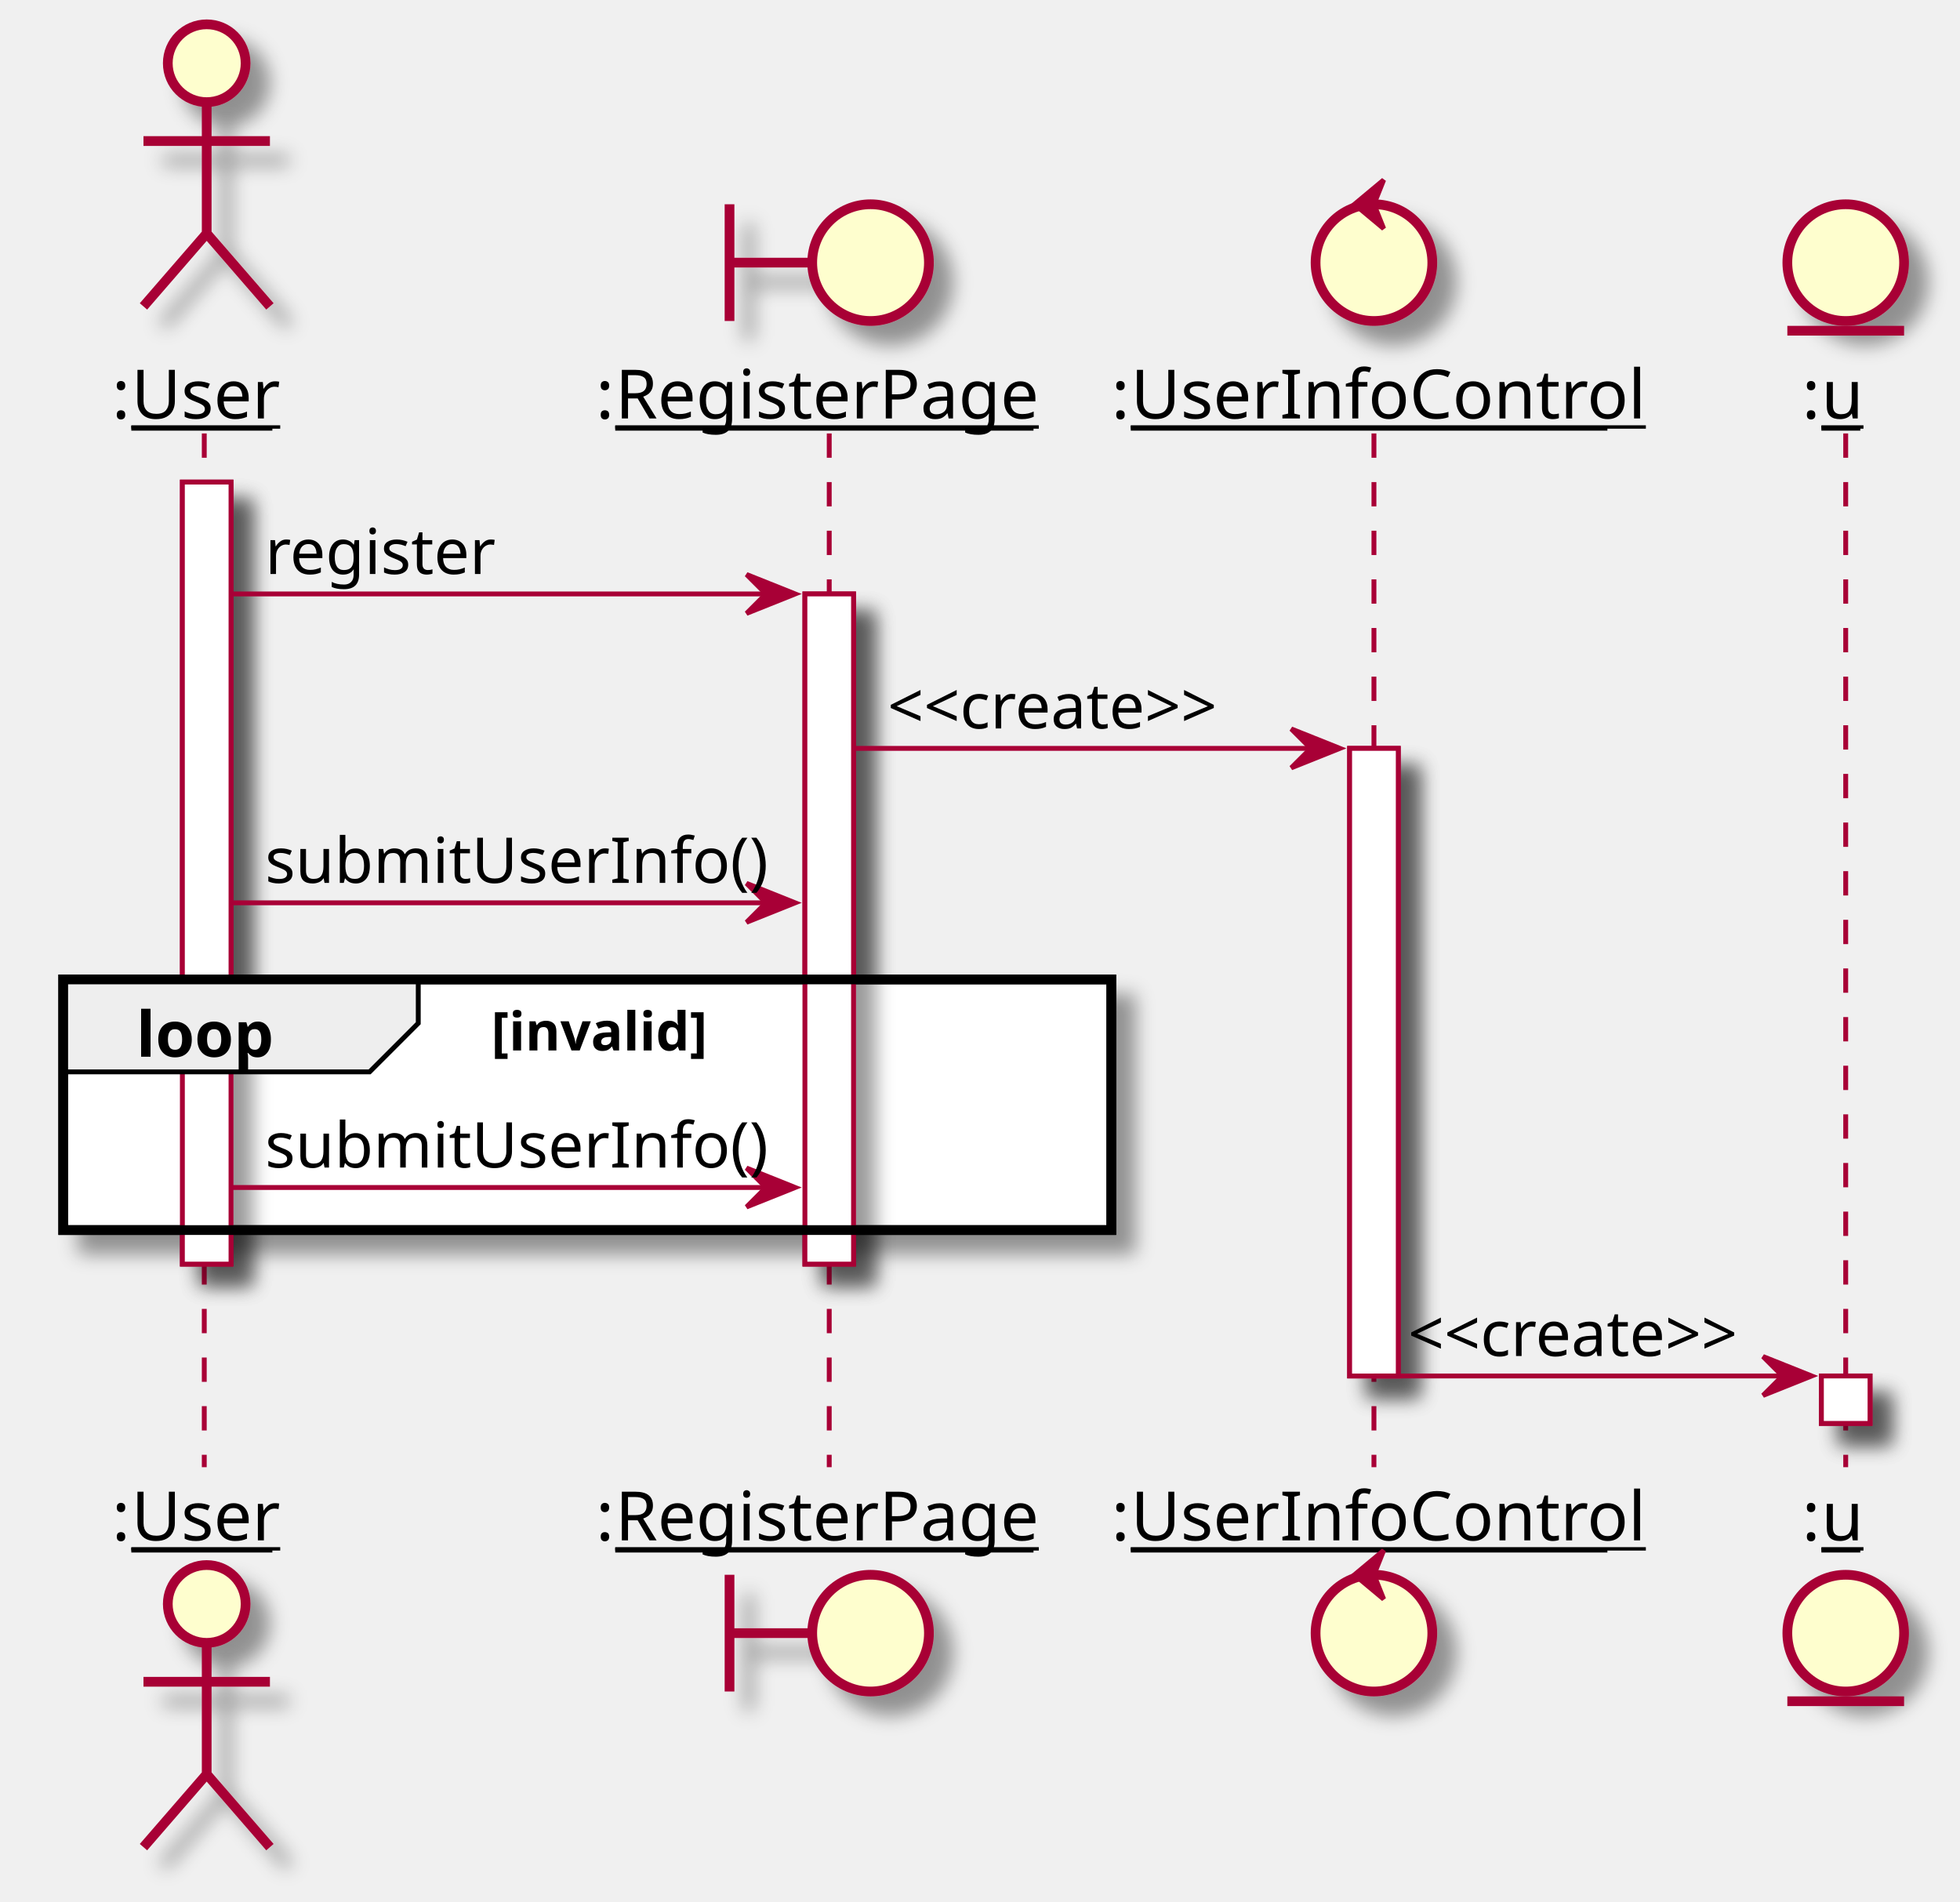
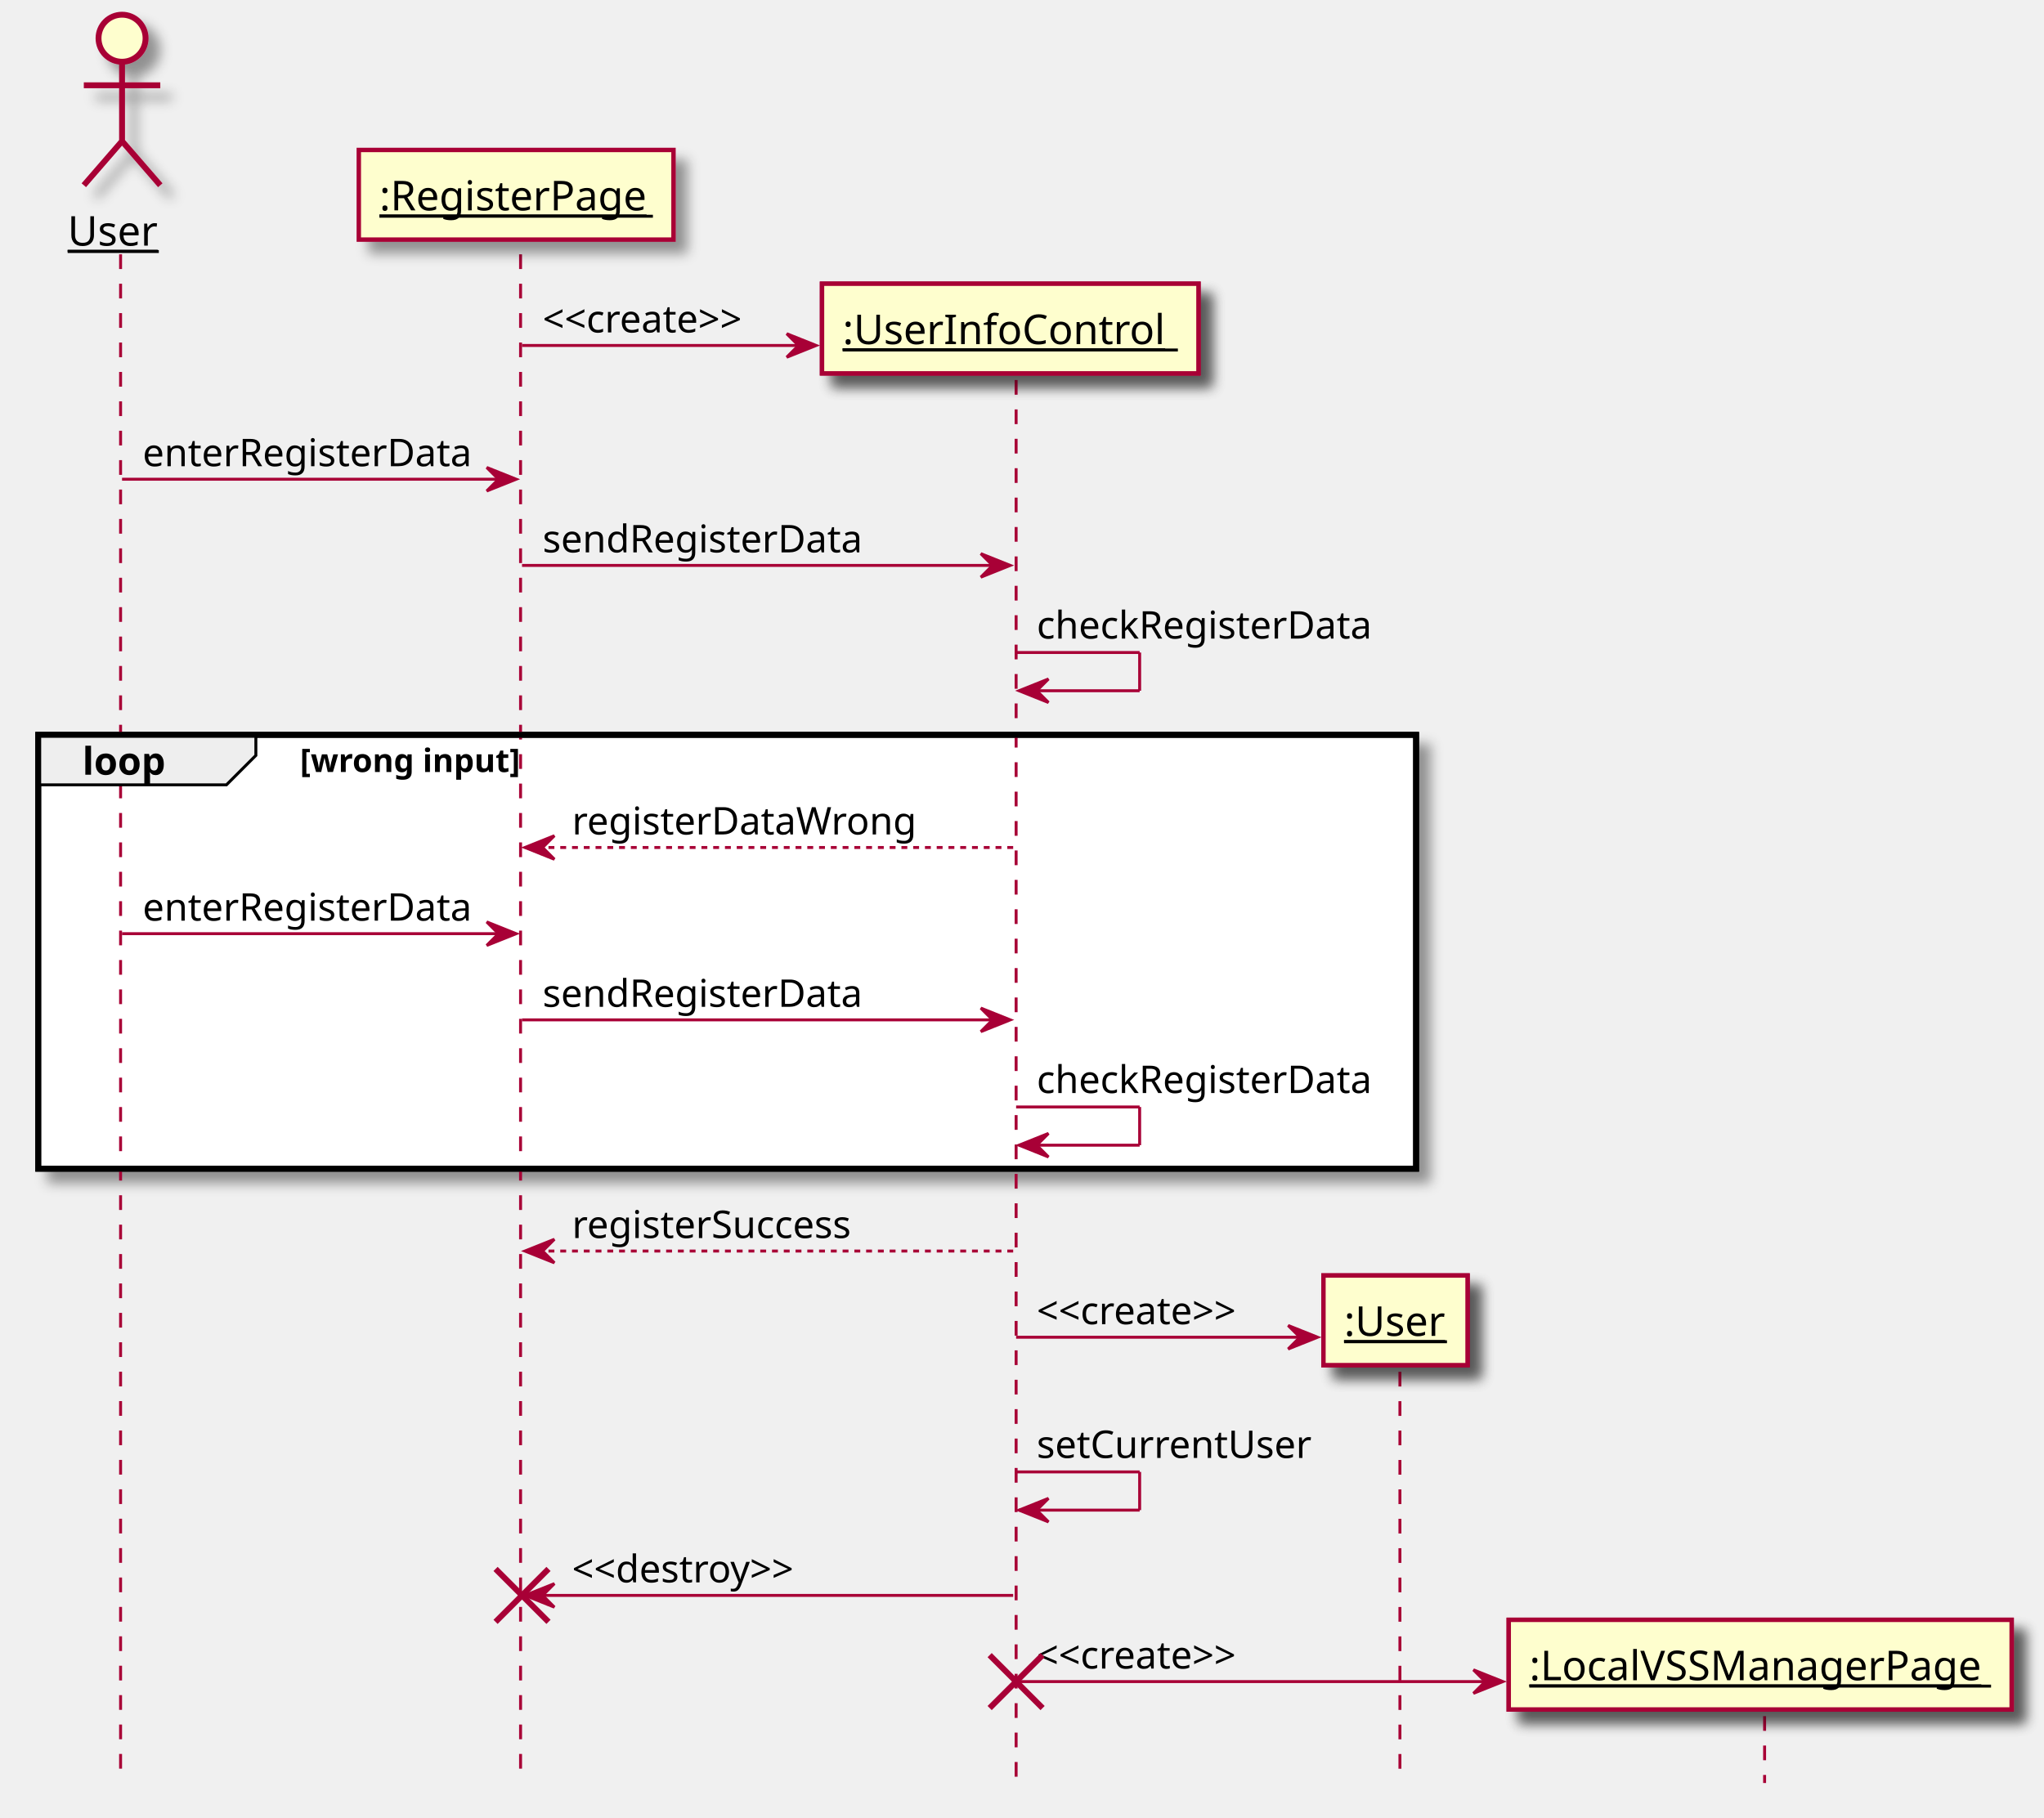
- <svg xmlns="http://www.w3.org/2000/svg" contentScriptType="application/ecmascript" contentStyleType="text/css" height="391px" preserveAspectRatio="none" style="width:403px;height:391px;" version="1.1" viewBox="0 0 403 391" width="403px" zoomAndPan="magnify">
+ <svg xmlns="http://www.w3.org/2000/svg" contentScriptType="application/ecmascript" contentStyleType="text/css" height="618px" preserveAspectRatio="none" style="width:695px;height:618px;" version="1.1" viewBox="0 0 695 618" width="695px" zoomAndPan="magnify">
  <defs>
-     <filter height="300%" id="fgv3wzzxce881" width="300%" x="-1" y="-1">
+     <filter height="300%" id="f18tvggpl348m1" width="300%" x="-1" y="-1">
      <feGaussianBlur result="blurOut" stdDeviation="2.0" />
      <feColorMatrix in="blurOut" result="blurOut2" type="matrix" values="0 0 0 0 0 0 0 0 0 0 0 0 0 0 0 0 0 0 .4 0" />
      <feOffset dx="4.0" dy="4.0" in="blurOut2" result="blurOut3" />
      <feBlend in="SourceGraphic" in2="blurOut3" mode="normal" />
    </filter>
  </defs>
  <g>
-     <rect fill="#FFFFFF" filter="url(#fgv3wzzxce881)" height="160.795" style="stroke: #A80036; stroke-width: 1.0;" width="10" x="37.5" y="99.12" />
-     <rect fill="#FFFFFF" filter="url(#fgv3wzzxce881)" height="137.795" style="stroke: #A80036; stroke-width: 1.0;" width="10" x="165.5" y="122.12" />
-     <rect fill="#FFFFFF" filter="url(#fgv3wzzxce881)" height="129.041" style="stroke: #A80036; stroke-width: 1.0;" width="10" x="277.5" y="153.875" />
-     <rect fill="#FFFFFF" filter="url(#fgv3wzzxce881)" height="9.754" style="stroke: #A80036; stroke-width: 1.0;" width="10" x="374.5" y="282.915" />
-     <rect fill="#FFFFFF" filter="url(#fgv3wzzxce881)" height="51.532" style="stroke: #000000; stroke-width: 2.0;" width="215.5" x="13" y="201.383" />
-     <line style="stroke: #A80036; stroke-width: 1.0; stroke-dasharray: 5.0,5.0;" x1="42" x2="42" y1="89.12" y2="301.669" />
-     <line style="stroke: #A80036; stroke-width: 1.0; stroke-dasharray: 5.0,5.0;" x1="170.5" x2="170.5" y1="89.12" y2="301.669" />
-     <line style="stroke: #A80036; stroke-width: 1.0; stroke-dasharray: 5.0,5.0;" x1="282.5" x2="282.5" y1="89.12" y2="301.669" />
-     <line style="stroke: #A80036; stroke-width: 1.0; stroke-dasharray: 5.0,5.0;" x1="379.5" x2="379.5" y1="89.12" y2="301.669" />
-     <text fill="#000000" font-family="sans-serif" font-size="14" lengthAdjust="spacingAndGlyphs" textLength="4" x="23" y="86.044">:</text>
-     <text fill="#000000" font-family="sans-serif" font-size="14" lengthAdjust="spacingAndGlyphs" text-decoration="underline" textLength="29" x="27" y="86.044">User</text>
-     <line style="stroke: #000000; stroke-width: 1.0;" x1="27" x2="56" y1="88.044" y2="88.044" />
-     <ellipse cx="42.5" cy="13" fill="#FEFECE" filter="url(#fgv3wzzxce881)" rx="8" ry="8" style="stroke: #A80036; stroke-width: 2.0;" />
-     <path d="M42.5,21 L42.5,48 M29.5,29 L55.5,29 M42.5,48 L29.5,63 M42.5,48 L55.5,63 " fill="none" filter="url(#fgv3wzzxce881)" style="stroke: #A80036; stroke-width: 2.0;" />
-     <text fill="#000000" font-family="sans-serif" font-size="14" lengthAdjust="spacingAndGlyphs" textLength="4" x="23" y="316.713">:</text>
-     <text fill="#000000" font-family="sans-serif" font-size="14" lengthAdjust="spacingAndGlyphs" text-decoration="underline" textLength="29" x="27" y="316.713">User</text>
-     <line style="stroke: #000000; stroke-width: 1.0;" x1="27" x2="56" y1="318.713" y2="318.713" />
-     <ellipse cx="42.5" cy="329.79" fill="#FEFECE" filter="url(#fgv3wzzxce881)" rx="8" ry="8" style="stroke: #A80036; stroke-width: 2.0;" />
-     <path d="M42.5,337.79 L42.5,364.79 M29.5,345.79 L55.5,345.79 M42.5,364.79 L29.5,379.79 M42.5,364.79 L55.5,379.79 " fill="none" filter="url(#fgv3wzzxce881)" style="stroke: #A80036; stroke-width: 2.0;" />
-     <text fill="#000000" font-family="sans-serif" font-size="14" lengthAdjust="spacingAndGlyphs" textLength="4" x="122.5" y="86.044">:</text>
-     <text fill="#000000" font-family="sans-serif" font-size="14" lengthAdjust="spacingAndGlyphs" text-decoration="underline" textLength="86" x="126.5" y="86.044">RegisterPage</text>
-     <line style="stroke: #000000; stroke-width: 1.0;" x1="126.5" x2="212.5" y1="88.044" y2="88.044" />
-     <path d="M150,42 L150,66 M150,54 L167,54 " fill="none" filter="url(#fgv3wzzxce881)" style="stroke: #A80036; stroke-width: 2.0;" />
-     <ellipse cx="179" cy="54" fill="#FEFECE" filter="url(#fgv3wzzxce881)" rx="12" ry="12" style="stroke: #A80036; stroke-width: 2.0;" />
-     <text fill="#000000" font-family="sans-serif" font-size="14" lengthAdjust="spacingAndGlyphs" textLength="4" x="122.5" y="316.713">:</text>
-     <text fill="#000000" font-family="sans-serif" font-size="14" lengthAdjust="spacingAndGlyphs" text-decoration="underline" textLength="86" x="126.5" y="316.713">RegisterPage</text>
-     <line style="stroke: #000000; stroke-width: 1.0;" x1="126.5" x2="212.5" y1="318.713" y2="318.713" />
-     <path d="M150,323.79 L150,347.79 M150,335.79 L167,335.79 " fill="none" filter="url(#fgv3wzzxce881)" style="stroke: #A80036; stroke-width: 2.0;" />
-     <ellipse cx="179" cy="335.79" fill="#FEFECE" filter="url(#fgv3wzzxce881)" rx="12" ry="12" style="stroke: #A80036; stroke-width: 2.0;" />
-     <text fill="#000000" font-family="sans-serif" font-size="14" lengthAdjust="spacingAndGlyphs" textLength="4" x="228.5" y="86.044">:</text>
-     <text fill="#000000" font-family="sans-serif" font-size="14" lengthAdjust="spacingAndGlyphs" text-decoration="underline" textLength="98" x="232.5" y="86.044">UserInfoControl</text>
-     <line style="stroke: #000000; stroke-width: 1.0;" x1="232.5" x2="330.5" y1="88.044" y2="88.044" />
-     <ellipse cx="282.5" cy="54" fill="#FEFECE" filter="url(#fgv3wzzxce881)" rx="12" ry="12" style="stroke: #A80036; stroke-width: 2.0;" />
-     <polygon fill="#A80036" points="278.5,42,284.5,37,282.5,42,284.5,47,278.5,42" style="stroke: #A80036; stroke-width: 1.0;" />
-     <text fill="#000000" font-family="sans-serif" font-size="14" lengthAdjust="spacingAndGlyphs" textLength="4" x="228.5" y="316.713">:</text>
-     <text fill="#000000" font-family="sans-serif" font-size="14" lengthAdjust="spacingAndGlyphs" text-decoration="underline" textLength="98" x="232.5" y="316.713">UserInfoControl</text>
-     <line style="stroke: #000000; stroke-width: 1.0;" x1="232.5" x2="330.5" y1="318.713" y2="318.713" />
-     <ellipse cx="282.5" cy="335.79" fill="#FEFECE" filter="url(#fgv3wzzxce881)" rx="12" ry="12" style="stroke: #A80036; stroke-width: 2.0;" />
-     <polygon fill="#A80036" points="278.5,323.79,284.5,318.79,282.5,323.79,284.5,328.79,278.5,323.79" style="stroke: #A80036; stroke-width: 1.0;" />
-     <text fill="#000000" font-family="sans-serif" font-size="14" lengthAdjust="spacingAndGlyphs" textLength="4" x="370.5" y="86.044">:</text>
-     <text fill="#000000" font-family="sans-serif" font-size="14" lengthAdjust="spacingAndGlyphs" text-decoration="underline" textLength="8" x="374.5" y="86.044">u</text>
-     <line style="stroke: #000000; stroke-width: 1.0;" x1="374.5" x2="382.5" y1="88.044" y2="88.044" />
-     <ellipse cx="379.5" cy="54" fill="#FEFECE" filter="url(#fgv3wzzxce881)" rx="12" ry="12" style="stroke: #A80036; stroke-width: 2.0;" />
-     <line style="stroke: #A80036; stroke-width: 2.0;" x1="367.5" x2="391.5" y1="68" y2="68" />
-     <text fill="#000000" font-family="sans-serif" font-size="14" lengthAdjust="spacingAndGlyphs" textLength="4" x="370.5" y="316.713">:</text>
-     <text fill="#000000" font-family="sans-serif" font-size="14" lengthAdjust="spacingAndGlyphs" text-decoration="underline" textLength="8" x="374.5" y="316.713">u</text>
-     <line style="stroke: #000000; stroke-width: 1.0;" x1="374.5" x2="382.5" y1="318.713" y2="318.713" />
-     <ellipse cx="379.5" cy="335.79" fill="#FEFECE" filter="url(#fgv3wzzxce881)" rx="12" ry="12" style="stroke: #A80036; stroke-width: 2.0;" />
-     <line style="stroke: #A80036; stroke-width: 2.0;" x1="367.5" x2="391.5" y1="349.79" y2="349.79" />
-     <rect fill="#FFFFFF" filter="url(#fgv3wzzxce881)" height="160.795" style="stroke: #A80036; stroke-width: 1.0;" width="10" x="37.5" y="99.12" />
-     <rect fill="#FFFFFF" filter="url(#fgv3wzzxce881)" height="137.795" style="stroke: #A80036; stroke-width: 1.0;" width="10" x="165.5" y="122.12" />
-     <rect fill="#FFFFFF" filter="url(#fgv3wzzxce881)" height="129.041" style="stroke: #A80036; stroke-width: 1.0;" width="10" x="277.5" y="153.875" />
-     <rect fill="#FFFFFF" filter="url(#fgv3wzzxce881)" height="9.754" style="stroke: #A80036; stroke-width: 1.0;" width="10" x="374.5" y="282.915" />
-     <polygon fill="#A80036" points="153.5,118.12,163.5,122.12,153.5,126.12,157.5,122.12" style="stroke: #A80036; stroke-width: 1.0;" />
-     <line style="stroke: #A80036; stroke-width: 1.0;" x1="47.5" x2="159.5" y1="122.12" y2="122.12" />
-     <text fill="#000000" font-family="sans-serif" font-size="13" lengthAdjust="spacingAndGlyphs" textLength="43" x="54.5" y="118.018">register</text>
-     <polygon fill="#A80036" points="265.5,149.875,275.5,153.875,265.5,157.875,269.5,153.875" style="stroke: #A80036; stroke-width: 1.0;" />
-     <line style="stroke: #A80036; stroke-width: 1.0;" x1="175.5" x2="271.5" y1="153.875" y2="153.875" />
-     <text fill="#000000" font-family="sans-serif" font-size="13" lengthAdjust="spacingAndGlyphs" textLength="68" x="182.5" y="149.773">&lt;&lt;create&gt;&gt;</text>
-     <polygon fill="#A80036" points="153.5,181.629,163.5,185.629,153.5,189.629,157.5,185.629" style="stroke: #A80036; stroke-width: 1.0;" />
-     <line style="stroke: #A80036; stroke-width: 1.0;" x1="47.5" x2="159.5" y1="185.629" y2="185.629" />
-     <text fill="#000000" font-family="sans-serif" font-size="13" lengthAdjust="spacingAndGlyphs" textLength="94" x="54.5" y="181.527">submitUserInfo()</text>
-     <path d="M13,201.383 L86,201.383 L86,210.383 L76,220.383 L13,220.383 L13,201.383 " fill="#EEEEEE" style="stroke: #000000; stroke-width: 1.0;" />
-     <rect fill="none" height="51.532" style="stroke: #000000; stroke-width: 2.0;" width="215.5" x="13" y="201.383" />
-     <text fill="#000000" font-family="sans-serif" font-size="13" font-weight="bold" lengthAdjust="spacingAndGlyphs" textLength="28" x="28" y="217.281">loop</text>
-     <text fill="#000000" font-family="sans-serif" font-size="11" font-weight="bold" lengthAdjust="spacingAndGlyphs" textLength="43" x="101" y="215.989">[invalid]</text>
-     <polygon fill="#A80036" points="153.5,240.161,163.5,244.161,153.5,248.161,157.5,244.161" style="stroke: #A80036; stroke-width: 1.0;" />
-     <line style="stroke: #A80036; stroke-width: 1.0;" x1="47.5" x2="159.5" y1="244.161" y2="244.161" />
-     <text fill="#000000" font-family="sans-serif" font-size="13" lengthAdjust="spacingAndGlyphs" textLength="94" x="54.5" y="240.059">submitUserInfo()</text>
-     <polygon fill="#A80036" points="362.5,278.915,372.5,282.915,362.5,286.915,366.5,282.915" style="stroke: #A80036; stroke-width: 1.0;" />
-     <line style="stroke: #A80036; stroke-width: 1.0;" x1="282.5" x2="368.5" y1="282.915" y2="282.915" />
-     <text fill="#000000" font-family="sans-serif" font-size="13" lengthAdjust="spacingAndGlyphs" textLength="68" x="289.5" y="278.813">&lt;&lt;create&gt;&gt;</text>
+     <rect fill="#FEFECE" filter="url(#f18tvggpl348m1)" height="30.488" style="stroke: #A80036; stroke-width: 1.5;" width="128" x="279.5" y="96.488" />
+     <text fill="#000000" font-family="sans-serif" font-size="14" lengthAdjust="spacingAndGlyphs" text-decoration="underline" textLength="114" x="286.5" y="117.023">:UserInfoControl</text>
+     <line style="stroke: #000000; stroke-width: 1.0;" x1="286.5" x2="400.5" y1="119.023" y2="119.023" />
+     <rect fill="#FFFFFF" filter="url(#f18tvggpl348m1)" height="147.553" style="stroke: #000000; stroke-width: 2.0;" width="468.5" x="13" y="249.908" />
+     <rect fill="#FEFECE" filter="url(#f18tvggpl348m1)" height="30.488" style="stroke: #A80036; stroke-width: 1.5;" width="49" x="450" y="433.772" />
+     <text fill="#000000" font-family="sans-serif" font-size="14" lengthAdjust="spacingAndGlyphs" text-decoration="underline" textLength="35" x="457" y="454.307">:User</text>
+     <line style="stroke: #000000; stroke-width: 1.0;" x1="457" x2="492" y1="456.307" y2="456.307" />
+     <rect fill="#FEFECE" filter="url(#f18tvggpl348m1)" height="30.488" style="stroke: #A80036; stroke-width: 1.5;" width="171" x="513" y="550.881" />
+     <text fill="#000000" font-family="sans-serif" font-size="14" lengthAdjust="spacingAndGlyphs" text-decoration="underline" textLength="157" x="520" y="571.416">:LocalVSSManagerPage</text>
+     <line style="stroke: #000000; stroke-width: 1.0;" x1="520" x2="677" y1="573.416" y2="573.416" />
+     <line style="stroke: #A80036; stroke-width: 1.0; stroke-dasharray: 5.0,5.0;" x1="41" x2="41" y1="86.488" y2="606.369" />
+     <line style="stroke: #A80036; stroke-width: 1.0; stroke-dasharray: 5.0,5.0;" x1="177" x2="177" y1="86.488" y2="606.369" />
+     <line style="stroke: #A80036; stroke-width: 1.0; stroke-dasharray: 5.0,5.0;" x1="345.5" x2="345.5" y1="129.232" y2="606.369" />
+     <line style="stroke: #A80036; stroke-width: 1.0; stroke-dasharray: 5.0,5.0;" x1="476" x2="476" y1="466.516" y2="606.369" />
+     <line style="stroke: #A80036; stroke-width: 1.0; stroke-dasharray: 5.0,5.0;" x1="600" x2="600" y1="583.625" y2="606.369" />
+     <text fill="#000000" font-family="sans-serif" font-size="14" lengthAdjust="spacingAndGlyphs" text-decoration="underline" textLength="31" x="23" y="83.535">User</text>
+     <line style="stroke: #000000; stroke-width: 1.0;" x1="23" x2="54" y1="85.535" y2="85.535" />
+     <ellipse cx="41.5" cy="13" fill="#FEFECE" filter="url(#f18tvggpl348m1)" rx="8" ry="8" style="stroke: #A80036; stroke-width: 2.0;" />
+     <path d="M41.5,21 L41.5,48 M28.5,29 L54.5,29 M41.5,48 L28.5,63 M41.5,48 L54.5,63 " fill="none" filter="url(#f18tvggpl348m1)" style="stroke: #A80036; stroke-width: 2.0;" />
+     <rect fill="#FEFECE" filter="url(#f18tvggpl348m1)" height="30.488" style="stroke: #A80036; stroke-width: 1.5;" width="107" x="122" y="51" />
+     <text fill="#000000" font-family="sans-serif" font-size="14" lengthAdjust="spacingAndGlyphs" text-decoration="underline" textLength="93" x="129" y="71.535">:RegisterPage</text>
+     <line style="stroke: #000000; stroke-width: 1.0;" x1="129" x2="222" y1="73.535" y2="73.535" />
+     <polygon fill="#A80036" points="267.5,113.488,277.5,117.488,267.5,121.488,271.5,117.488" style="stroke: #A80036; stroke-width: 1.0;" />
+     <line style="stroke: #A80036; stroke-width: 1.0;" x1="177.5" x2="273.5" y1="117.488" y2="117.488" />
+     <text fill="#000000" font-family="sans-serif" font-size="13" lengthAdjust="spacingAndGlyphs" textLength="78" x="184.5" y="113.057">&lt;&lt;create&gt;&gt;</text>
+     <rect fill="#FEFECE" filter="url(#f18tvggpl348m1)" height="30.488" style="stroke: #A80036; stroke-width: 1.5;" width="128" x="279.5" y="96.488" />
+     <text fill="#000000" font-family="sans-serif" font-size="14" lengthAdjust="spacingAndGlyphs" text-decoration="underline" textLength="114" x="286.5" y="117.023">:UserInfoControl</text>
+     <line style="stroke: #000000; stroke-width: 1.0;" x1="286.5" x2="400.5" y1="119.023" y2="119.023" />
+     <polygon fill="#A80036" points="165.5,158.977,175.5,162.977,165.5,166.977,169.5,162.977" style="stroke: #A80036; stroke-width: 1.0;" />
+     <line style="stroke: #A80036; stroke-width: 1.0;" x1="41.5" x2="171.5" y1="162.977" y2="162.977" />
+     <text fill="#000000" font-family="sans-serif" font-size="13" lengthAdjust="spacingAndGlyphs" textLength="112" x="48.5" y="158.545">enterRegisterData</text>
+     <polygon fill="#A80036" points="333.5,188.287,343.5,192.287,333.5,196.287,337.5,192.287" style="stroke: #A80036; stroke-width: 1.0;" />
+     <line style="stroke: #A80036; stroke-width: 1.0;" x1="177.5" x2="339.5" y1="192.287" y2="192.287" />
+     <text fill="#000000" font-family="sans-serif" font-size="13" lengthAdjust="spacingAndGlyphs" textLength="110" x="184.5" y="187.856">sendRegisterData</text>
+     <line style="stroke: #A80036; stroke-width: 1.0;" x1="345.5" x2="387.5" y1="221.908" y2="221.908" />
+     <line style="stroke: #A80036; stroke-width: 1.0;" x1="387.5" x2="387.5" y1="221.908" y2="234.908" />
+     <line style="stroke: #A80036; stroke-width: 1.0;" x1="346.5" x2="387.5" y1="234.908" y2="234.908" />
+     <polygon fill="#A80036" points="356.5,230.908,346.5,234.908,356.5,238.908,352.5,234.908" style="stroke: #A80036; stroke-width: 1.0;" />
+     <text fill="#000000" font-family="sans-serif" font-size="13" lengthAdjust="spacingAndGlyphs" textLength="117" x="352.5" y="217.166">checkRegisterData</text>
+     <path d="M13,249.908 L87,249.908 L87,256.908 L77,266.908 L13,266.908 L13,249.908 " fill="#EEEEEE" style="stroke: #000000; stroke-width: 1.0;" />
+     <rect fill="none" height="147.553" style="stroke: #000000; stroke-width: 2.0;" width="468.5" x="13" y="249.908" />
+     <text fill="#000000" font-family="sans-serif" font-size="13" font-weight="bold" lengthAdjust="spacingAndGlyphs" textLength="29" x="28" y="263.477">loop</text>
+     <text fill="#000000" font-family="sans-serif" font-size="11" font-weight="bold" lengthAdjust="spacingAndGlyphs" textLength="76" x="102" y="262.543">[wrong input]</text>
+     <polygon fill="#A80036" points="188.5,284.219,178.5,288.219,188.5,292.219,184.5,288.219" style="stroke: #A80036; stroke-width: 1.0;" />
+     <line style="stroke: #A80036; stroke-width: 1.0; stroke-dasharray: 2.0,2.0;" x1="182.5" x2="344.5" y1="288.219" y2="288.219" />
+     <text fill="#000000" font-family="sans-serif" font-size="13" lengthAdjust="spacingAndGlyphs" textLength="117" x="194.5" y="283.787">registerDataWrong</text>
+     <polygon fill="#A80036" points="165.5,313.529,175.5,317.529,165.5,321.529,169.5,317.529" style="stroke: #A80036; stroke-width: 1.0;" />
+     <line style="stroke: #A80036; stroke-width: 1.0;" x1="41.5" x2="171.5" y1="317.529" y2="317.529" />
+     <text fill="#000000" font-family="sans-serif" font-size="13" lengthAdjust="spacingAndGlyphs" textLength="112" x="48.5" y="313.098">enterRegisterData</text>
+     <polygon fill="#A80036" points="333.5,342.84,343.5,346.84,333.5,350.84,337.5,346.84" style="stroke: #A80036; stroke-width: 1.0;" />
+     <line style="stroke: #A80036; stroke-width: 1.0;" x1="177.5" x2="339.5" y1="346.84" y2="346.84" />
+     <text fill="#000000" font-family="sans-serif" font-size="13" lengthAdjust="spacingAndGlyphs" textLength="110" x="184.5" y="342.408">sendRegisterData</text>
+     <line style="stroke: #A80036; stroke-width: 1.0;" x1="345.5" x2="387.5" y1="376.461" y2="376.461" />
+     <line style="stroke: #A80036; stroke-width: 1.0;" x1="387.5" x2="387.5" y1="376.461" y2="389.461" />
+     <line style="stroke: #A80036; stroke-width: 1.0;" x1="346.5" x2="387.5" y1="389.461" y2="389.461" />
+     <polygon fill="#A80036" points="356.5,385.461,346.5,389.461,356.5,393.461,352.5,389.461" style="stroke: #A80036; stroke-width: 1.0;" />
+     <text fill="#000000" font-family="sans-serif" font-size="13" lengthAdjust="spacingAndGlyphs" textLength="117" x="352.5" y="371.719">checkRegisterData</text>
+     <polygon fill="#A80036" points="188.5,421.461,178.5,425.461,188.5,429.461,184.5,425.461" style="stroke: #A80036; stroke-width: 1.0;" />
+     <line style="stroke: #A80036; stroke-width: 1.0; stroke-dasharray: 2.0,2.0;" x1="182.5" x2="344.5" y1="425.461" y2="425.461" />
+     <text fill="#000000" font-family="sans-serif" font-size="13" lengthAdjust="spacingAndGlyphs" textLength="98" x="194.5" y="421.029">registerSuccess</text>
+     <polygon fill="#A80036" points="438,450.772,448,454.772,438,458.772,442,454.772" style="stroke: #A80036; stroke-width: 1.0;" />
+     <line style="stroke: #A80036; stroke-width: 1.0;" x1="345.5" x2="444" y1="454.772" y2="454.772" />
+     <text fill="#000000" font-family="sans-serif" font-size="13" lengthAdjust="spacingAndGlyphs" textLength="78" x="352.5" y="450.34">&lt;&lt;create&gt;&gt;</text>
+     <rect fill="#FEFECE" filter="url(#f18tvggpl348m1)" height="30.488" style="stroke: #A80036; stroke-width: 1.5;" width="49" x="450" y="433.772" />
+     <text fill="#000000" font-family="sans-serif" font-size="14" lengthAdjust="spacingAndGlyphs" text-decoration="underline" textLength="35" x="457" y="454.307">:User</text>
+     <line style="stroke: #000000; stroke-width: 1.0;" x1="457" x2="492" y1="456.307" y2="456.307" />
+     <line style="stroke: #A80036; stroke-width: 1.0;" x1="345.5" x2="387.5" y1="500.57" y2="500.57" />
+     <line style="stroke: #A80036; stroke-width: 1.0;" x1="387.5" x2="387.5" y1="500.57" y2="513.57" />
+     <line style="stroke: #A80036; stroke-width: 1.0;" x1="346.5" x2="387.5" y1="513.57" y2="513.57" />
+     <polygon fill="#A80036" points="356.5,509.57,346.5,513.57,356.5,517.57,352.5,513.57" style="stroke: #A80036; stroke-width: 1.0;" />
+     <text fill="#000000" font-family="sans-serif" font-size="13" lengthAdjust="spacingAndGlyphs" textLength="94" x="352.5" y="495.828">setCurrentUser</text>
+     <polygon fill="#A80036" points="188.5,538.57,178.5,542.57,188.5,546.57,184.5,542.57" style="stroke: #A80036; stroke-width: 1.0;" />
+     <line style="stroke: #A80036; stroke-width: 1.0;" x1="182.5" x2="344.5" y1="542.57" y2="542.57" />
+     <text fill="#000000" font-family="sans-serif" font-size="13" lengthAdjust="spacingAndGlyphs" textLength="87" x="194.5" y="538.139">&lt;&lt;destroy&gt;&gt;</text>
+     <line style="stroke: #A80036; stroke-width: 2.0;" x1="168.5" x2="186.5" y1="533.57" y2="551.57" />
+     <line style="stroke: #A80036; stroke-width: 2.0;" x1="168.5" x2="186.5" y1="551.57" y2="533.57" />
+     <polygon fill="#A80036" points="501,567.881,511,571.881,501,575.881,505,571.881" style="stroke: #A80036; stroke-width: 1.0;" />
+     <line style="stroke: #A80036; stroke-width: 1.0;" x1="345.5" x2="507" y1="571.881" y2="571.881" />
+     <text fill="#000000" font-family="sans-serif" font-size="13" lengthAdjust="spacingAndGlyphs" textLength="78" x="352.5" y="567.449">&lt;&lt;create&gt;&gt;</text>
+     <rect fill="#FEFECE" filter="url(#f18tvggpl348m1)" height="30.488" style="stroke: #A80036; stroke-width: 1.5;" width="171" x="513" y="550.881" />
+     <text fill="#000000" font-family="sans-serif" font-size="14" lengthAdjust="spacingAndGlyphs" text-decoration="underline" textLength="157" x="520" y="571.416">:LocalVSSManagerPage</text>
+     <line style="stroke: #000000; stroke-width: 1.0;" x1="520" x2="677" y1="573.416" y2="573.416" />
+     <line style="stroke: #A80036; stroke-width: 2.0;" x1="336.5" x2="354.5" y1="562.881" y2="580.881" />
+     <line style="stroke: #A80036; stroke-width: 2.0;" x1="336.5" x2="354.5" y1="580.881" y2="562.881" />
  </g>
</svg>
